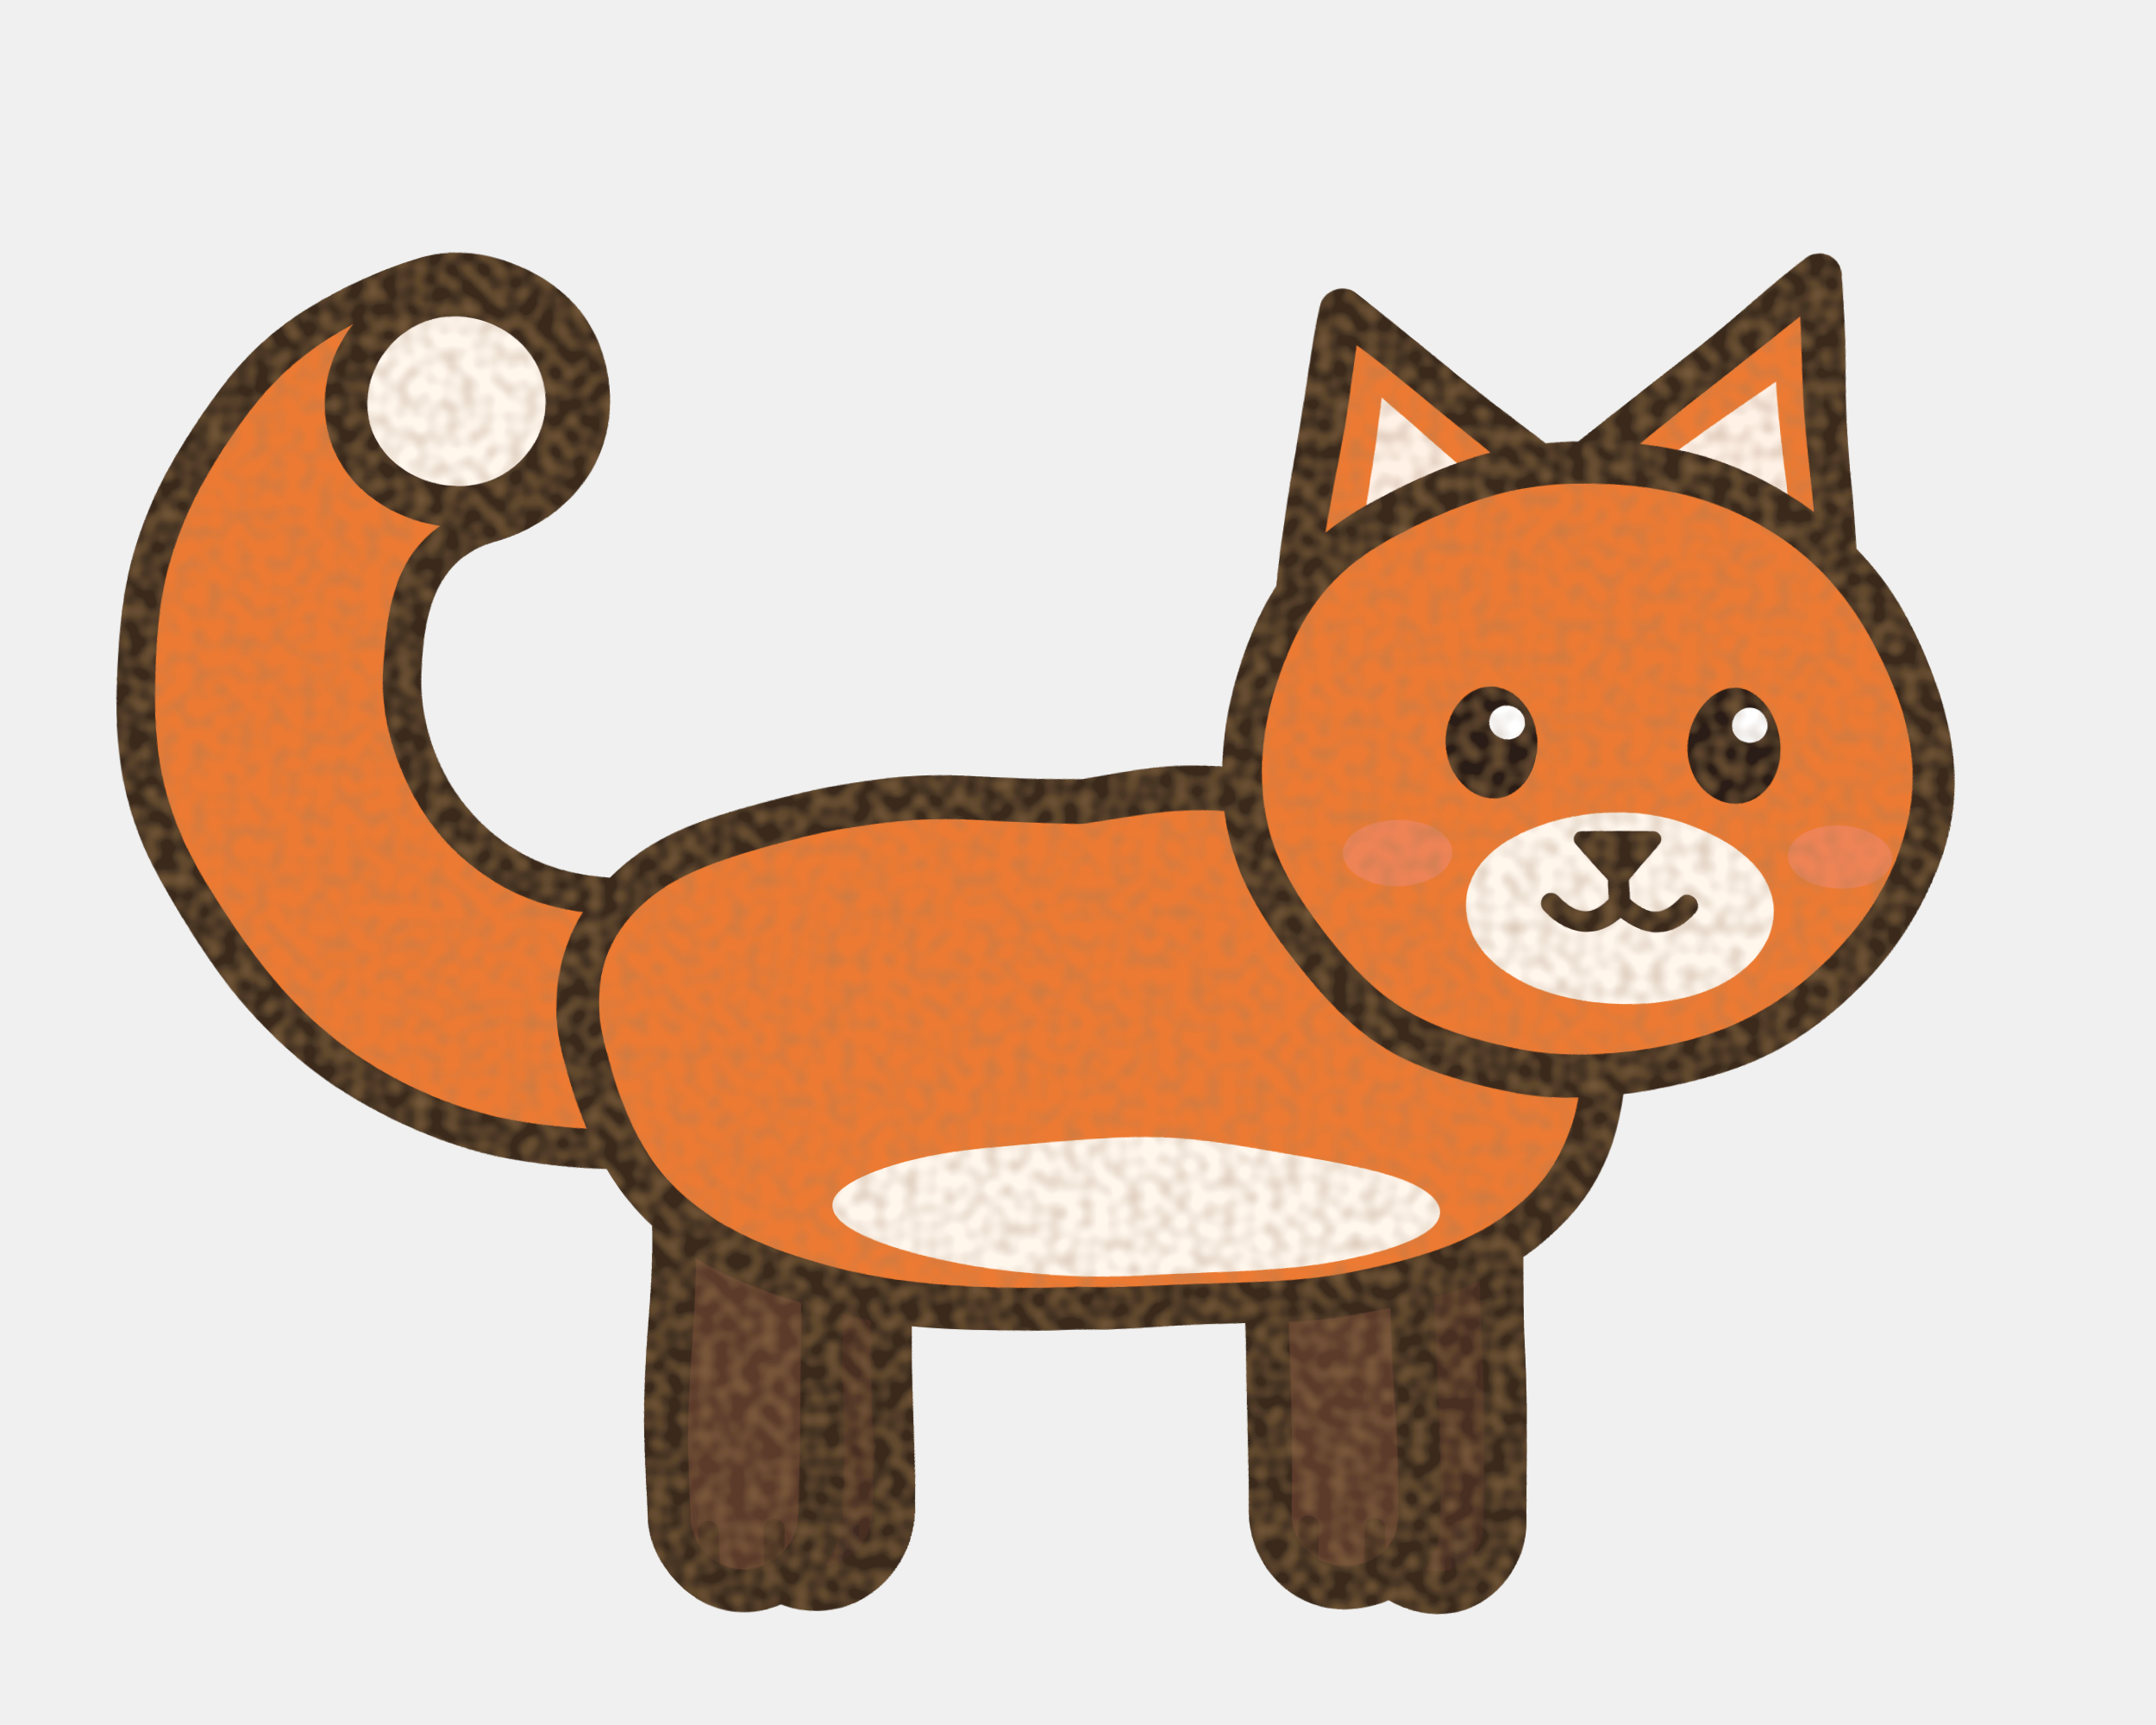
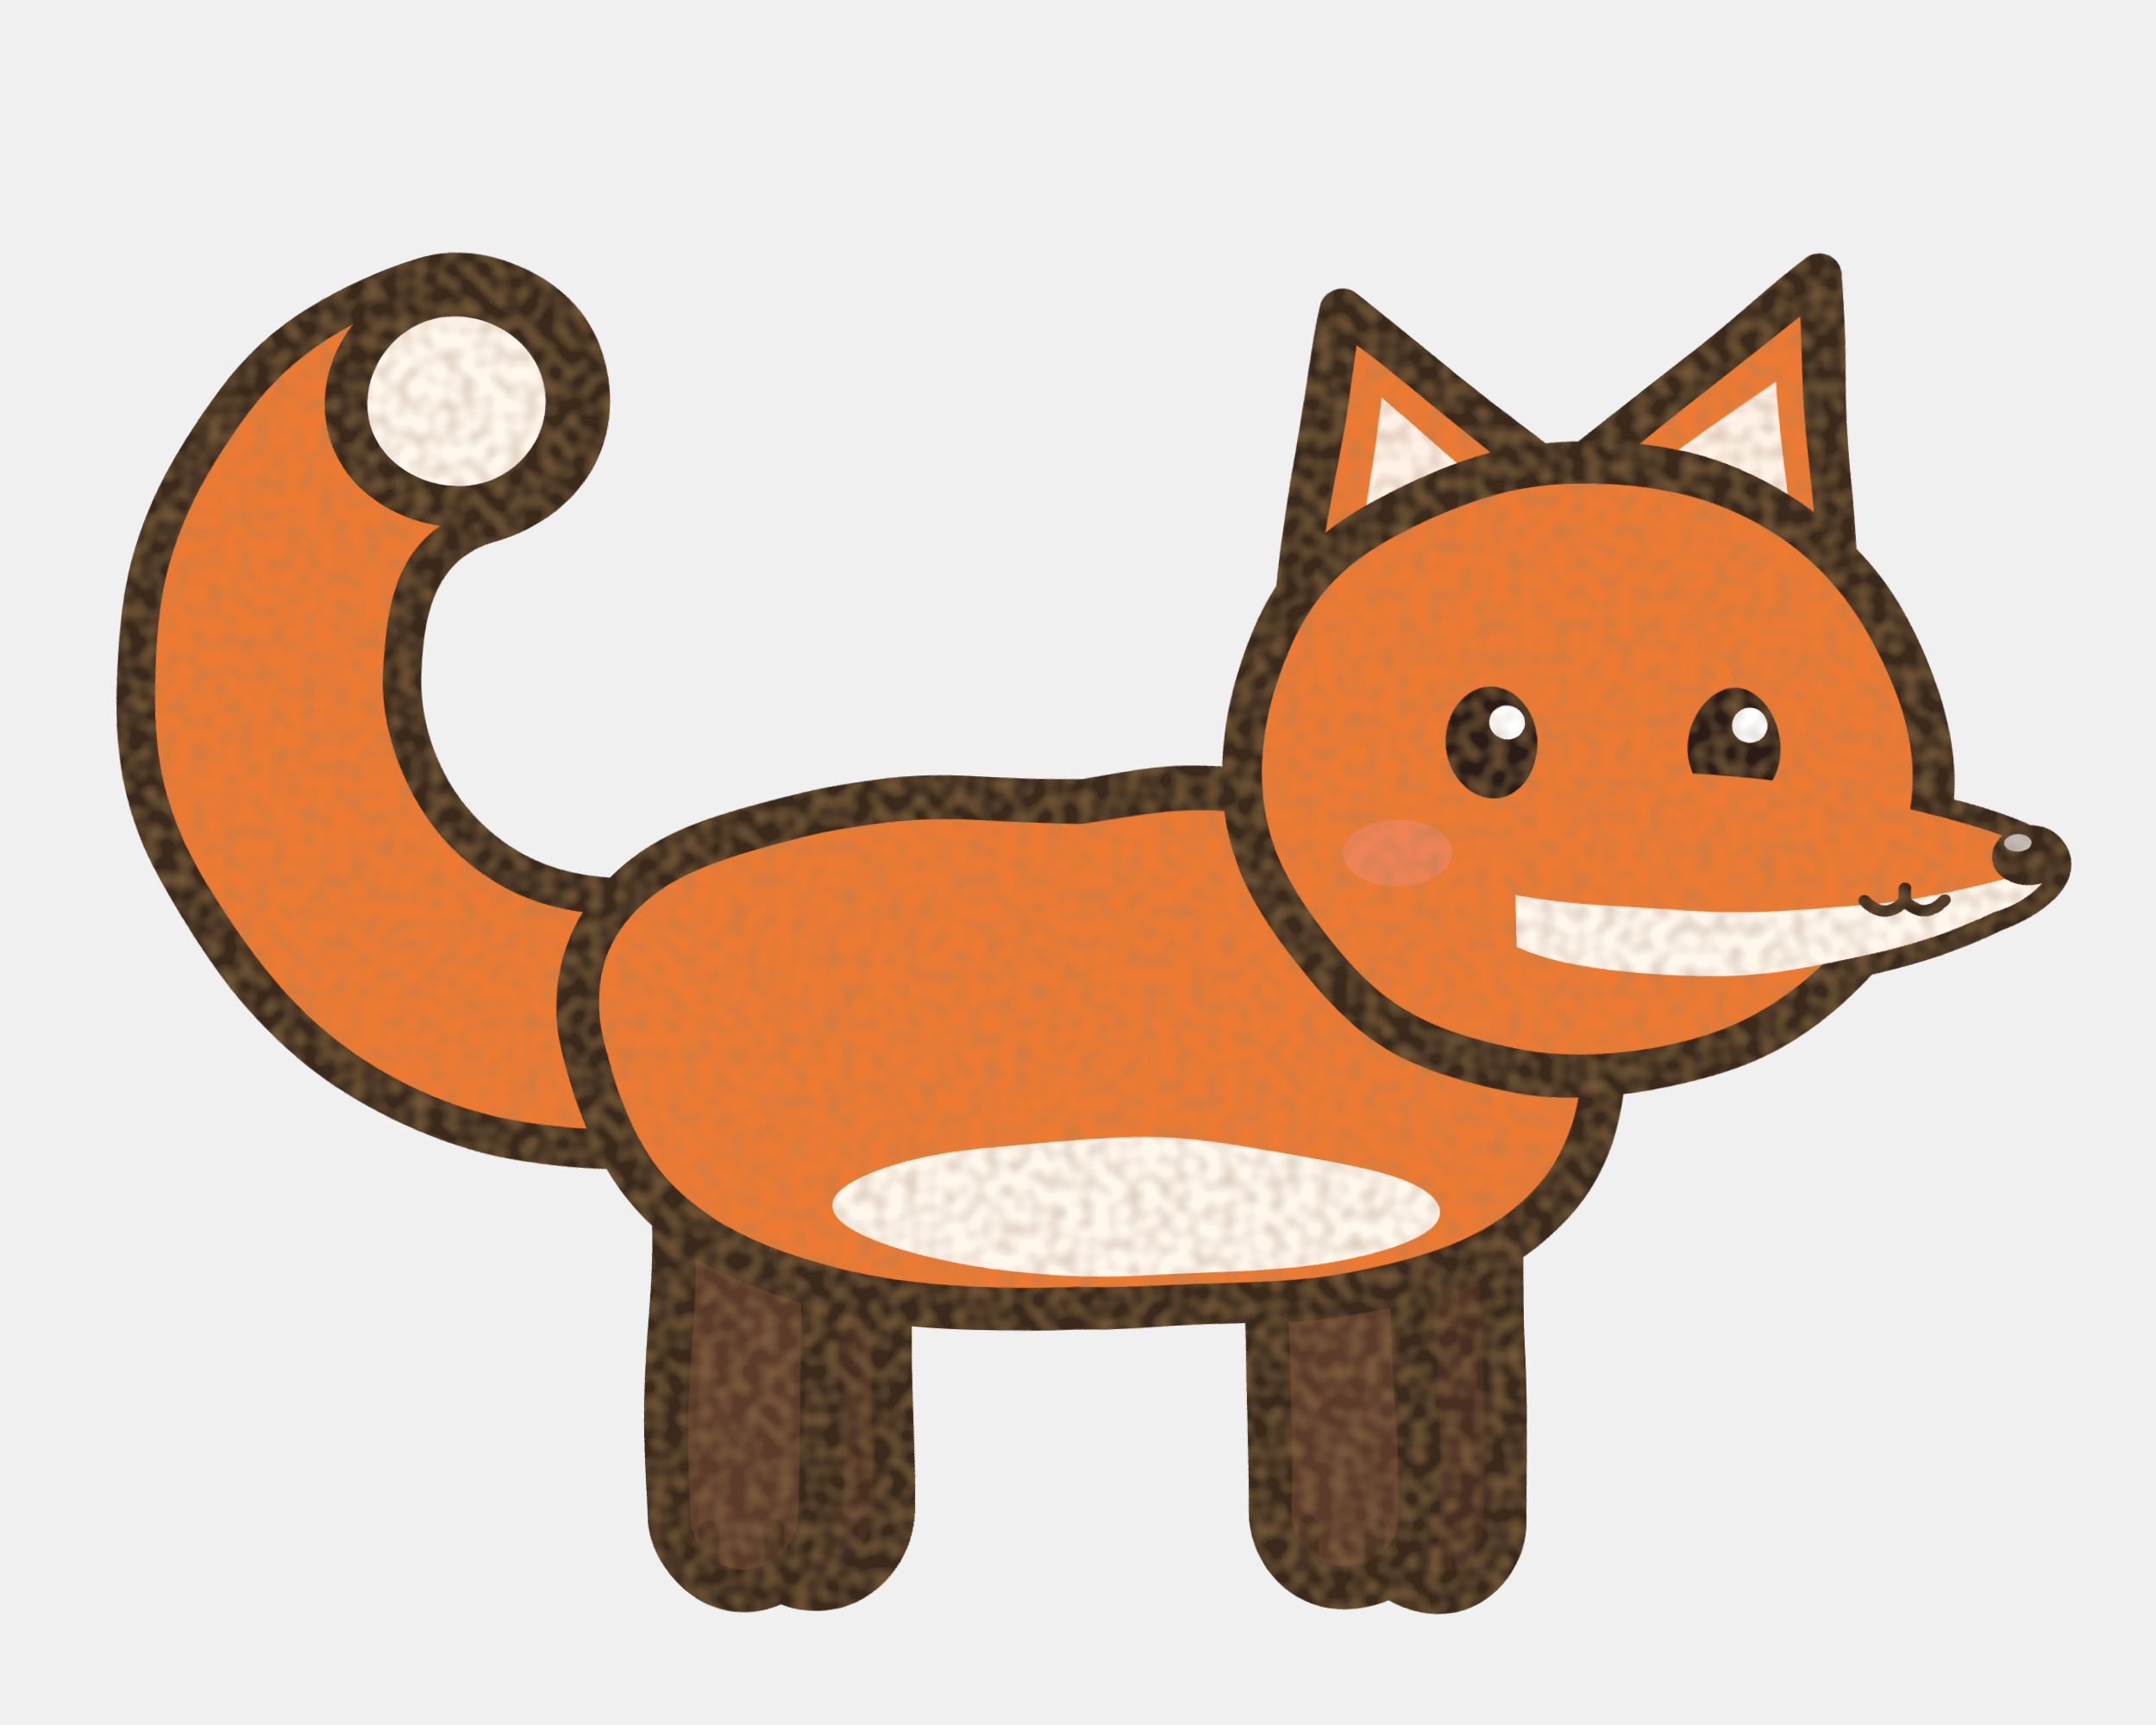
<svg xmlns="http://www.w3.org/2000/svg" width="160" height="128" viewBox="0 0 160 128">
  <defs>
    <filter id="crayon" filterUnits="userSpaceOnUse" x="0" y="0" width="160" height="128">
      <feTurbulence type="fractalNoise" baseFrequency="0.04" numOctaves="2" seed="7" result="wobble" />
      <feDisplacementMap in="SourceGraphic" in2="wobble" scale="2" xChannelSelector="R" yChannelSelector="G" result="drawn" />
      <feTurbulence type="fractalNoise" baseFrequency="0.85" numOctaves="1" seed="3" result="grain" />
      <feColorMatrix in="grain" type="matrix" values="0 0 0 0 0.36  0 0 0 0 0.2  0 0 0 0 0.08  0.9 0 0 0 -0.34" result="tint" />
      <feComposite in="tint" in2="drawn" operator="in" result="texture" />
      <feMerge>
        <feMergeNode in="drawn" />
        <feMergeNode in="texture" />
      </feMerge>
    </filter>
  </defs>
  <g filter="url(#crayon)">
    <clipPath id="body-portrait">
      <path d="M46 80 C42 63 60 57 80 59 C101 57 117 64 116 80 C116 96 101 101 80 100 C60 101 49 96 46 80 Z" transform="translate(0 -3) rotate(0 56 96) translate(80 100) scale(1.08 0.92) translate(-80 -100)" />
    </clipPath>
    <g transform="rotate(0 80 40)">
      <g transform="translate(105.92 85.96) rotate(0)">
        <rect x="-5.5" y="-6" width="11" height="38.04" rx="5.5" fill="#4a2e22" stroke="#3b2a1f" stroke-width="3.2" stroke-linejoin="round" stroke-linecap="round" />
        <path d="M-2.6 31.04 v-3.6 M2.2 31.04 v-3.6" stroke="#3b2a1f" stroke-width="1.5" stroke-linecap="round" opacity=".55" />
      </g>
      <g transform="translate(60.56 85.96) rotate(0)">
        <rect x="-5.5" y="-6" width="11" height="38.04" rx="5.5" fill="#4a2e22" stroke="#3b2a1f" stroke-width="3.2" stroke-linejoin="round" stroke-linecap="round" />
        <path d="M-2.6 31.04 v-3.6 M2.2 31.04 v-3.6" stroke="#3b2a1f" stroke-width="1.5" stroke-linecap="round" opacity=".55" />
      </g>
      <g transform="rotate(0 47.6 75.84)">
        <path d="M47.6 75.84 C30.8 75.84 18.2 64.29 20.3 47.49 C21.35 38.04 26.6 31.74 33.95 29.64" fill="none" stroke="#3b2a1f" stroke-width="22" stroke-linecap="round" />
        <path d="M47.6 75.84 C30.8 75.84 18.2 64.29 20.3 47.49 C21.35 38.04 26.6 31.74 33.95 29.64" fill="none" stroke="#ec7a30" stroke-width="16.4" stroke-linecap="round" />
        <circle cx="33.95" cy="29.64" r="8" fill="#fff6ec" stroke="#3b2a1f" stroke-width="3.2" stroke-linejoin="round" stroke-linecap="round" />
      </g>
      <g transform="translate(55.16 87.8) rotate(0)">
        <rect x="-5.5" y="-6" width="11" height="36.2" rx="5.5" fill="#5b3a2b" stroke="#3b2a1f" stroke-width="3.2" stroke-linejoin="round" stroke-linecap="round" />
        <path d="M-2.6 29.2 v-3.6 M2.2 29.2 v-3.6" stroke="#3b2a1f" stroke-width="1.5" stroke-linecap="round" opacity=".55" />
      </g>
      <g transform="translate(99.44 87.8) rotate(0)">
        <rect x="-5.5" y="-6" width="11" height="36.2" rx="5.5" fill="#5b3a2b" stroke="#3b2a1f" stroke-width="3.2" stroke-linejoin="round" stroke-linecap="round" />
        <path d="M-2.6 29.2 v-3.6 M2.2 29.2 v-3.6" stroke="#3b2a1f" stroke-width="1.5" stroke-linecap="round" opacity=".55" />
      </g>
      <g transform="translate(0 -3) rotate(0 56 96) translate(80 100) scale(1.08 0.92) translate(-80 -100)" />
      <path d="M46 80 C42 63 60 57 80 59 C101 57 117 64 116 80 C116 96 101 101 80 100 C60 101 49 96 46 80 Z" transform="translate(0 -3) rotate(0 56 96) translate(80 100) scale(1.08 0.92) translate(-80 -100)" fill="#ec7a30" stroke="#3b2a1f" stroke-width="3.2" stroke-linejoin="round" stroke-linecap="round" vector-effect="non-scaling-stroke" />
      <g transform="translate(0 -3) rotate(0 56 96) translate(80 100) scale(1.08 0.92) translate(-80 -100)">
        <ellipse cx="84" cy="92" rx="21" ry="5.5" fill="#fff6ec" />
      </g>
      <g transform="translate(2.08 -0.6) rotate(0 112 70) translate(106 70) scale(0.95) translate(-106 -70)">
        <g transform="rotate(0 104 41)">
          <path d="M93 47 L97 21 L115 35 Z" fill="#ec7a30" stroke="#3b2a1f" stroke-width="3.2" stroke-linejoin="round" stroke-linecap="round" />
          <path d="M98.5 40 L100 28 L108.5 35 Z" fill="#fff1e6" />
        </g>
        <g transform="rotate(0 126 38)">
          <path d="M115 34 L134 19 L136 46 Z" fill="#ec7a30" stroke="#3b2a1f" stroke-width="3.2" stroke-linejoin="round" stroke-linecap="round" />
          <path d="M121 34 L131 27 L132 40 Z" fill="#fff1e6" />
        </g>
+         <path d="M110 60 C120 55 138 57 152 63.5 C153 65 151 67 148 68 C137 73 120 75 111 71 C107 68 107 63 110 60 Z" fill="#ec7a30" stroke="#3b2a1f" stroke-width="3.2" stroke-linejoin="round" stroke-linecap="round" />
        <ellipse cx="116" cy="57" rx="27" ry="24" fill="#ec7a30" stroke="#3b2a1f" stroke-width="3.2" stroke-linejoin="round" stroke-linecap="round" />
        <g transform="translate(0 0)">
-           <ellipse cx="119" cy="68" rx="12" ry="7.5" fill="#fff6ec" />
          <ellipse cx="109" cy="55" rx="3.5" ry="4.5" fill="#2b1d14" />
          <circle cx="110.2" cy="53.3" r="1.35" fill="#fff" />
          <ellipse cx="128" cy="55" rx="3.5" ry="4.5" fill="#2b1d14" />
          <circle cx="129.2" cy="53.3" r="1.35" fill="#fff" />
-           <path d="M116.2 62.6 h5.6 l-2.8 3.2 z" fill="#3b2a1f" stroke="#3b2a1f" stroke-width="1.2" stroke-linejoin="round" />
-           <path d="M119 65.8 v1.8 M119 67.6 q-2.6 2.8 -5.2 0 M119 67.6 q2.6 2.8 5.2 0" fill="none" stroke="#3b2a1f" stroke-width="1.6" stroke-linecap="round" />
+           <path d="M110 60 C120 55 138 57 152 63.5 C153 65 151 67 148 68 C137 73 120 75 111 71 C107 68 107 63 110 60 Z" fill="#ec7a30" />
+           <path d="M111 67 C124 69 140 68 152 64.5 C152 66 150 67.5 148 68 C137 73 120 75 111 71 Z" fill="#fff6ec" />
+           <ellipse cx="150.5" cy="63.5" rx="3" ry="2.4" fill="#3b2a1f" />
+           <ellipse cx="149.5" cy="62.5" rx="1.1" ry=".7" fill="#fff" opacity=".7" />
+           <g transform="translate(141 66) scale(0.58) translate(-119 -66)">
+             <path d="M119 65.8 v1.8 M119 67.6 q-2.6 2.8 -5.2 0 M119 67.6 q2.6 2.8 5.2 0" fill="none" stroke="#3b2a1f" stroke-width="1.6" stroke-linecap="round" />
+           </g>
          <ellipse cx="101.5" cy="64" rx="4.4" ry="2.6" fill="#f08c7d" opacity="0.5" />
-           <ellipse cx="136" cy="63.5" rx="4" ry="2.5" fill="#f08c7d" opacity="0.5" />
        </g>
      </g>
    </g>
  </g>
</svg>
